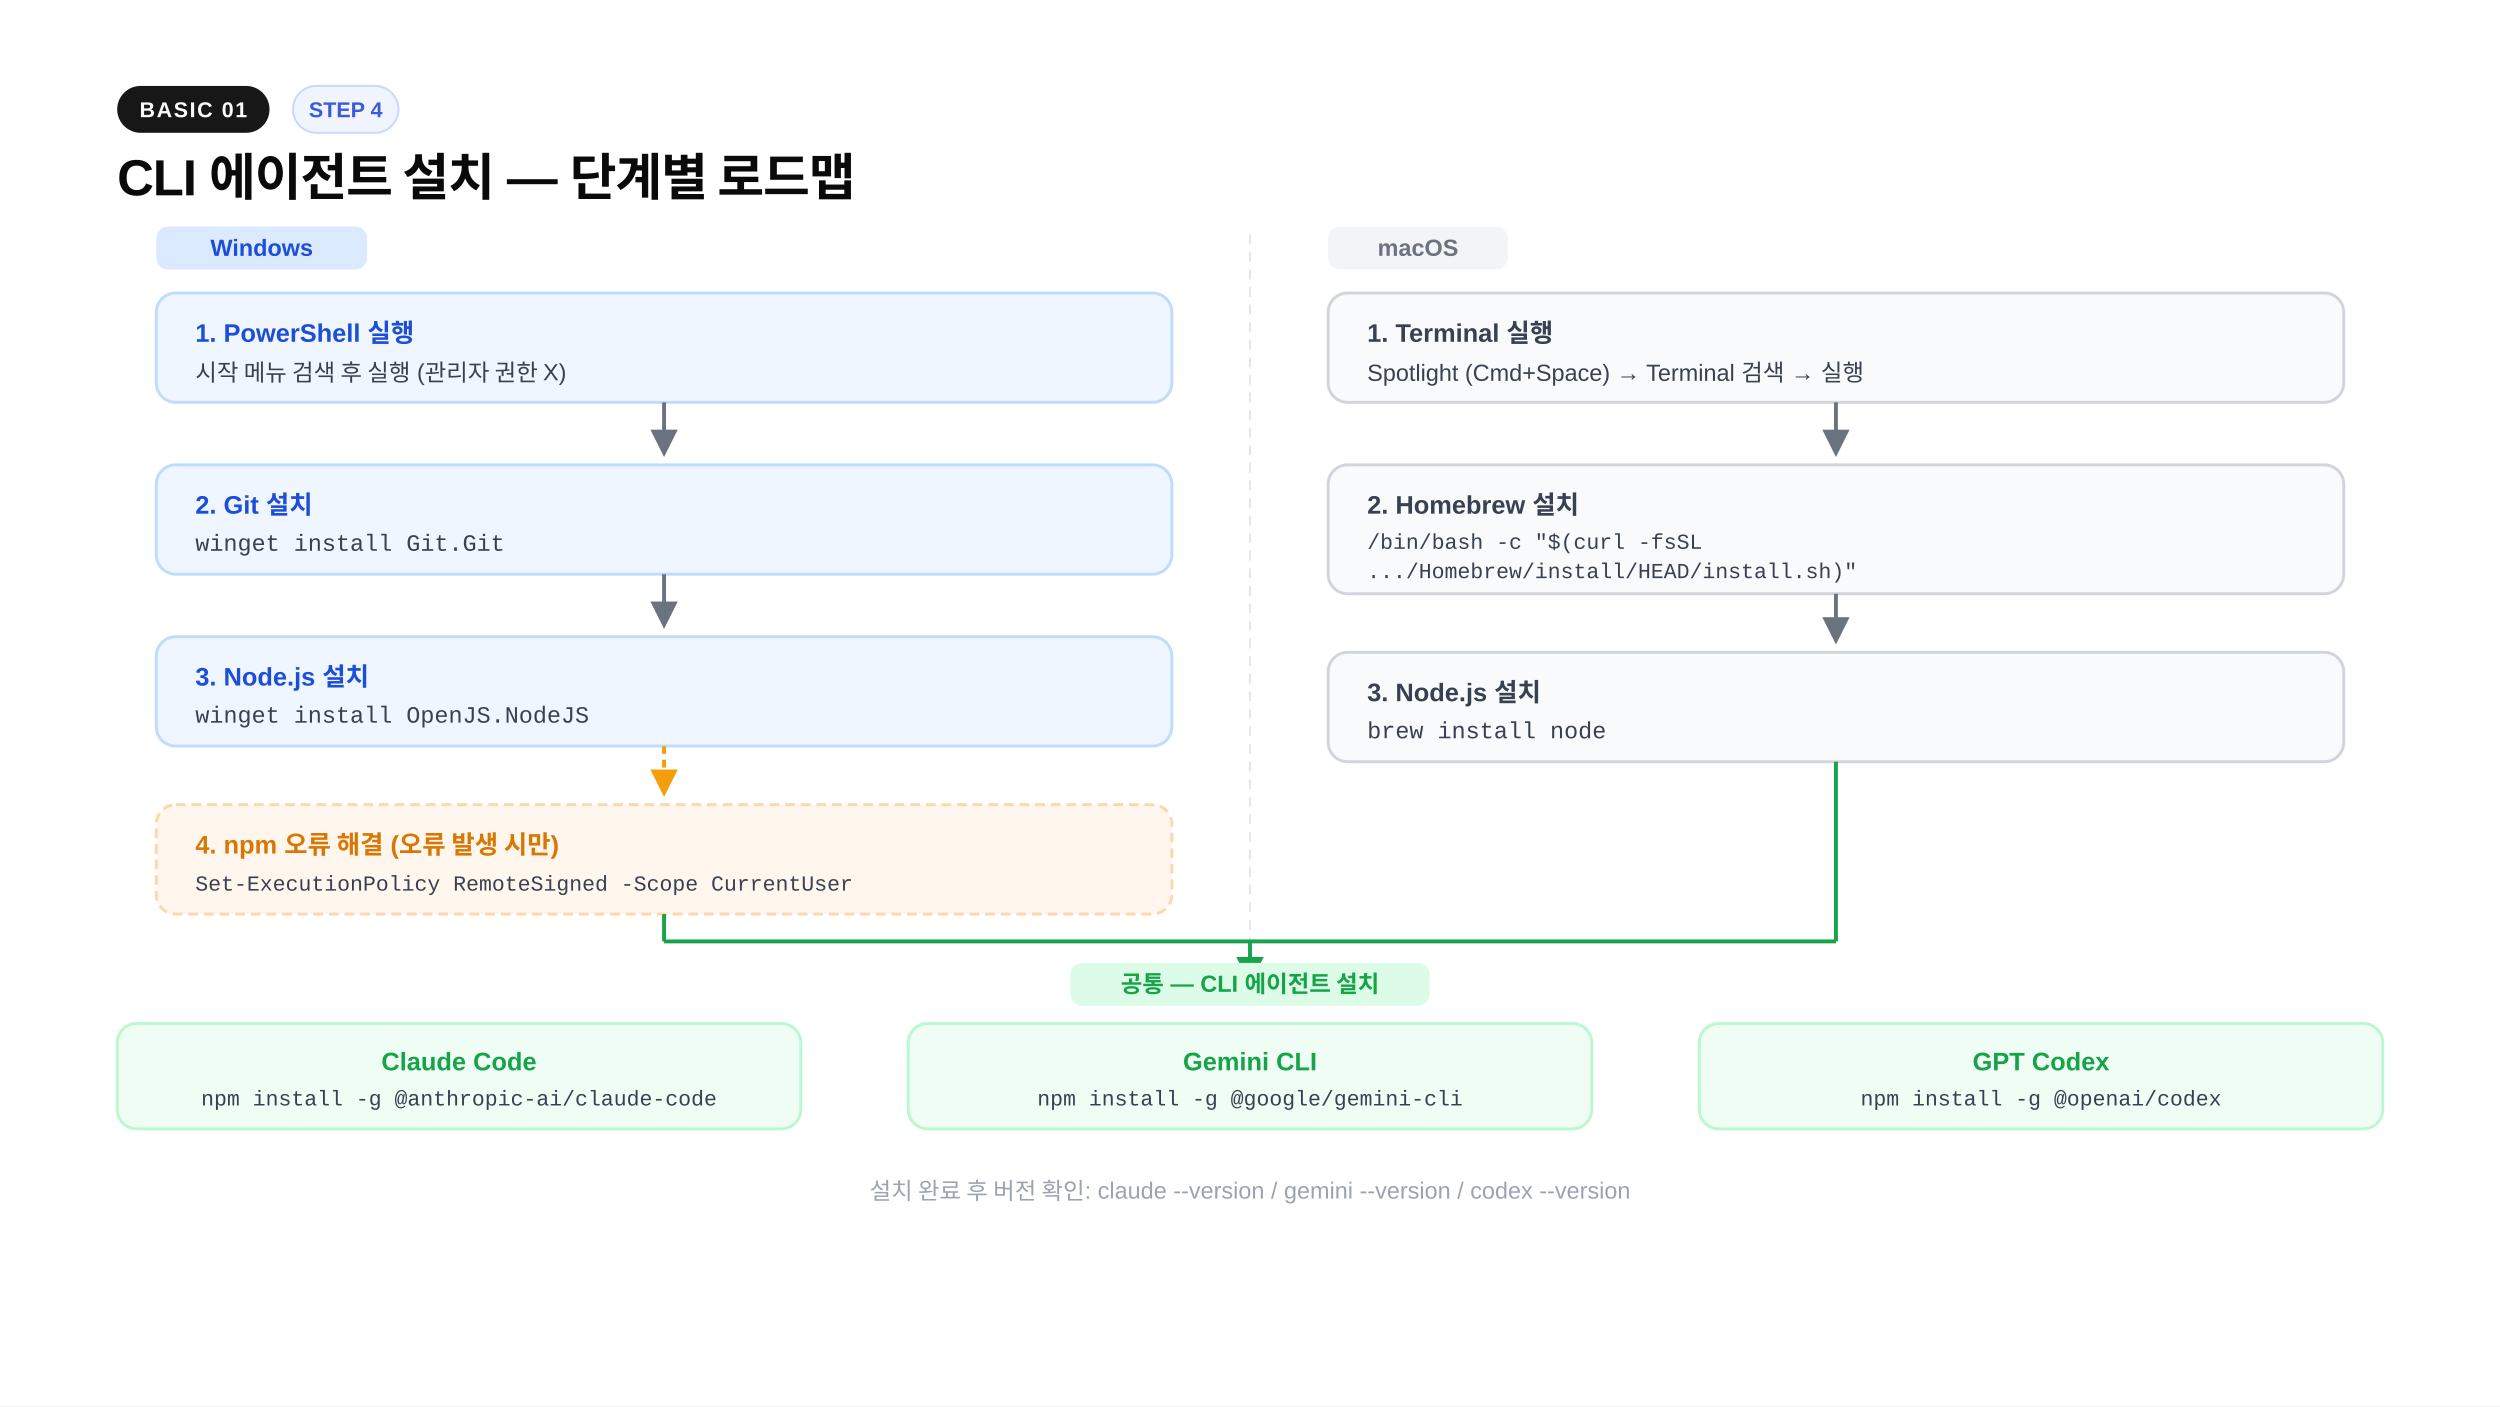
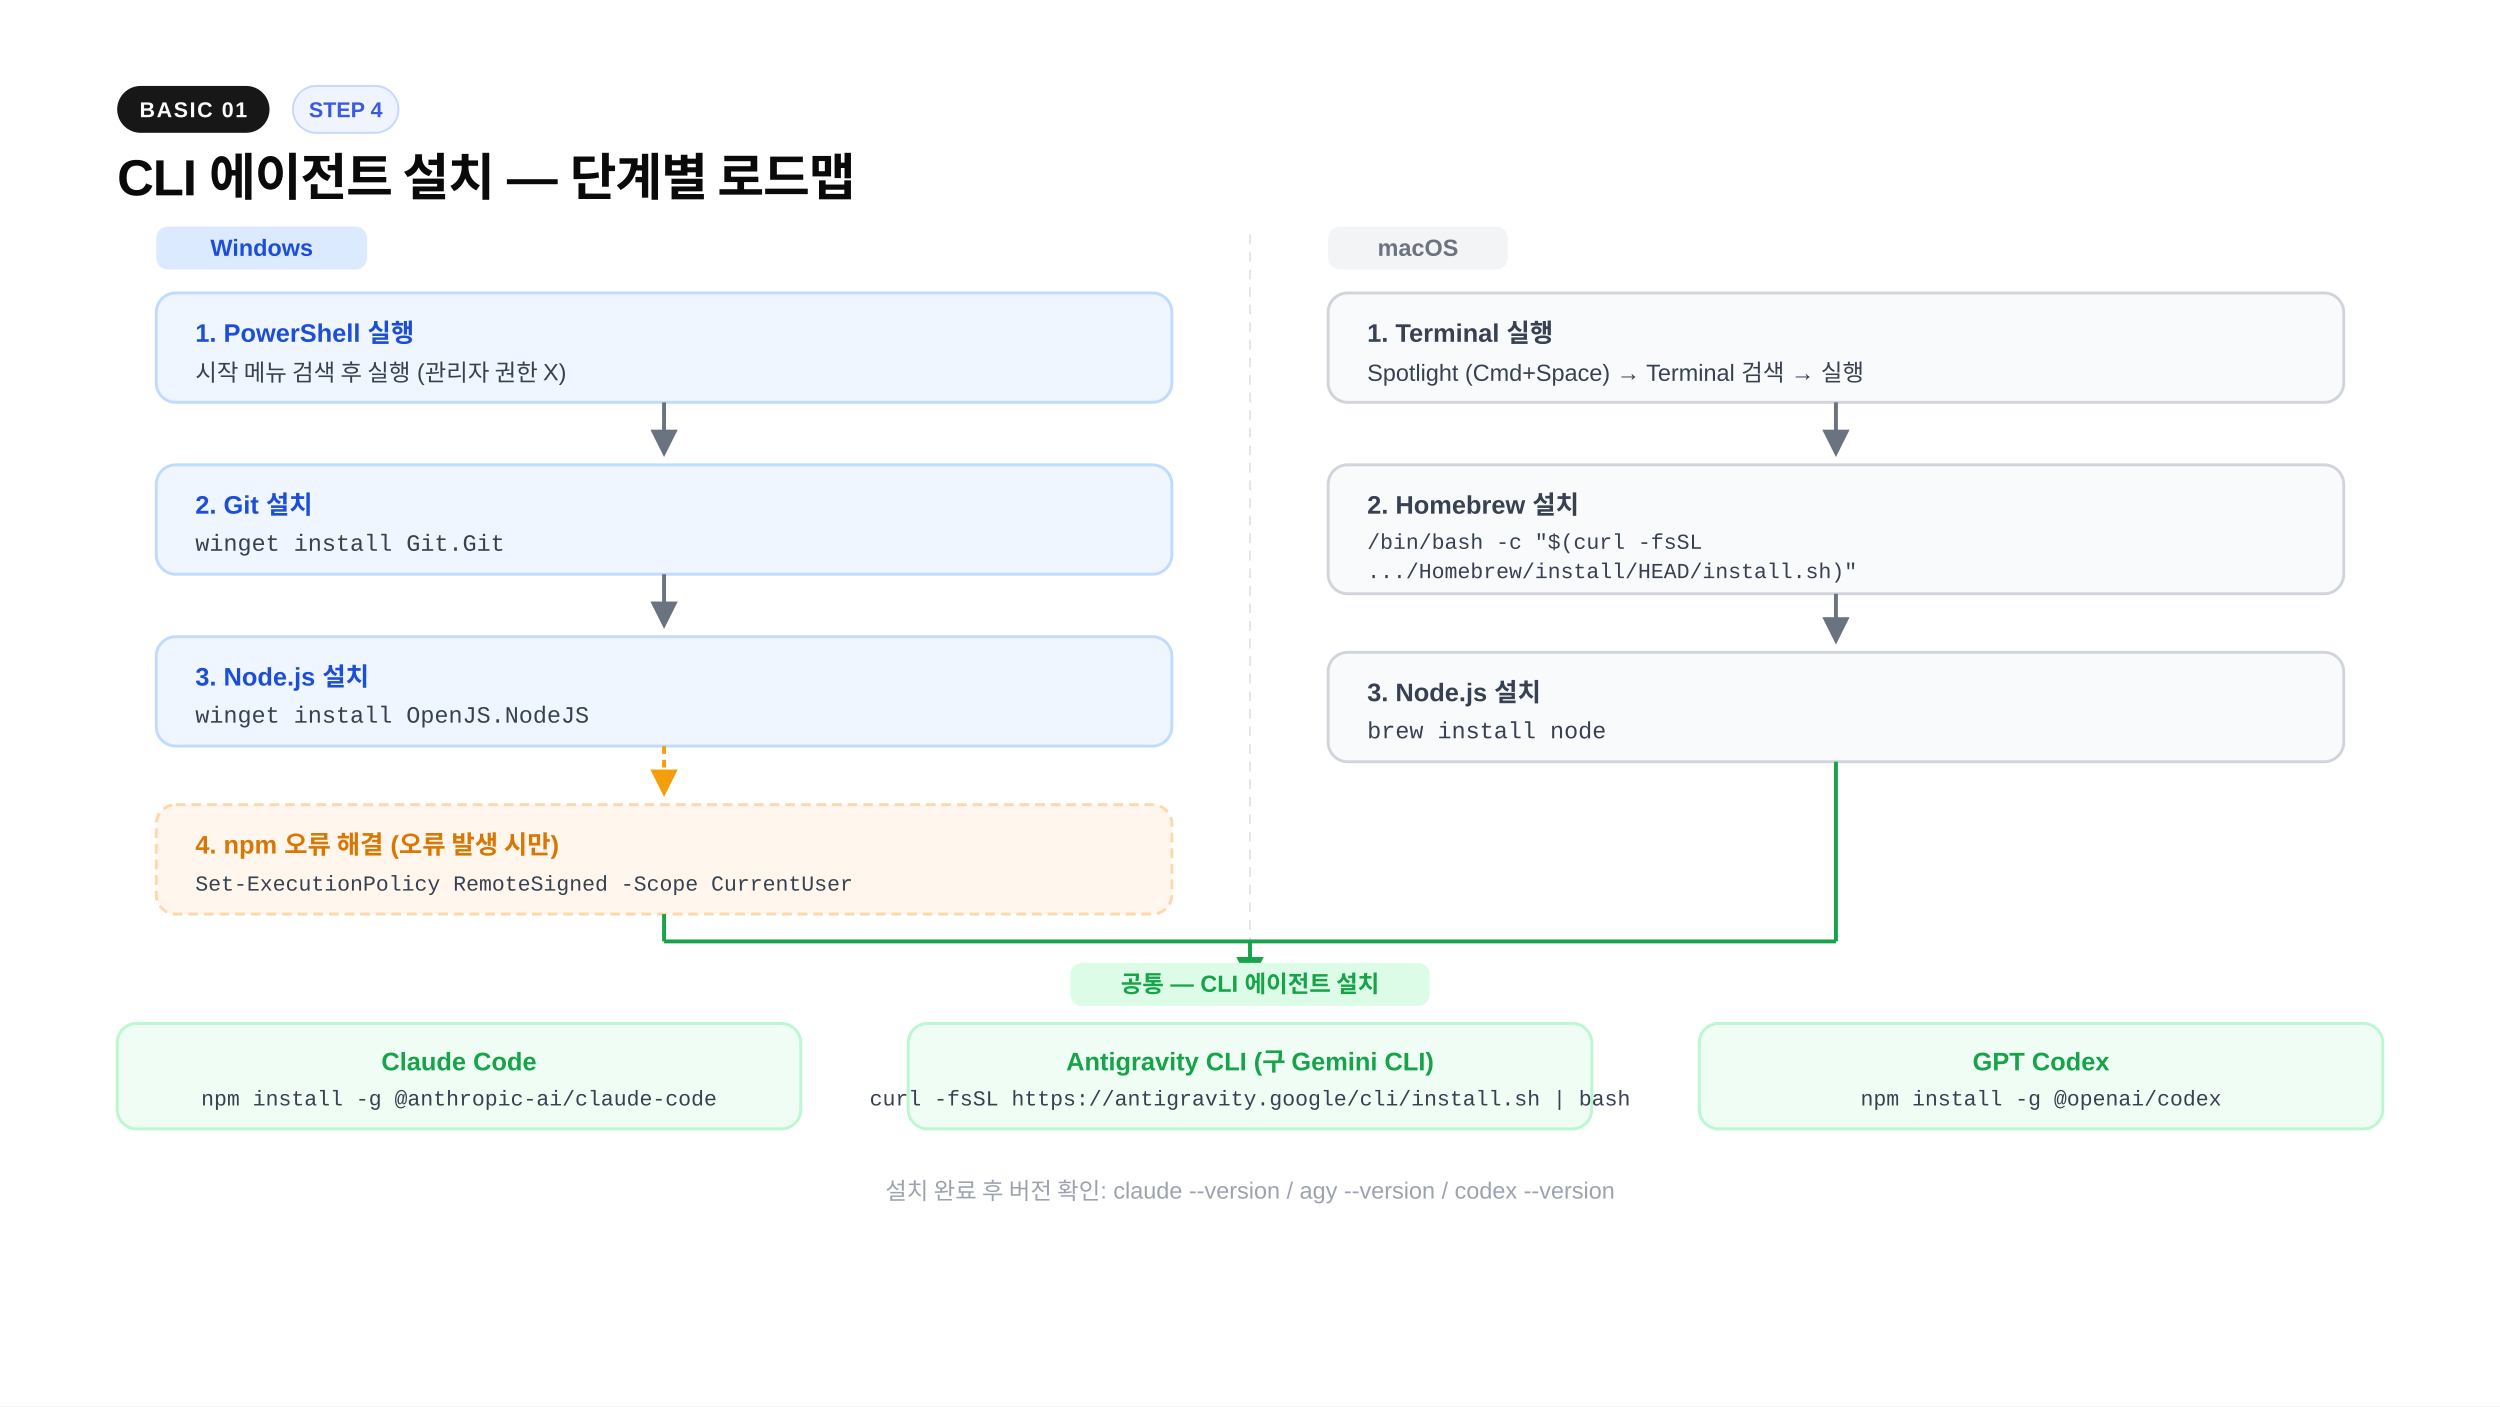
<svg xmlns="http://www.w3.org/2000/svg" width="1280" height="720" viewBox="0 0 1280 720">
  <rect width="1280" height="720" fill="#ffffff" />
  <rect x="60" y="44" width="78" height="24" rx="12" fill="#171717" />
  <text x="99" y="60" text-anchor="middle" font-family="-apple-system,BlinkMacSystemFont,'Segoe UI',Arial,sans-serif" font-size="11" font-weight="600" fill="#fafafa" letter-spacing="0.8">BASIC 01</text>
  <rect x="150" y="44" width="54" height="24" rx="12" fill="#f0f4ff" stroke="#c7d7ff" stroke-width="1" />
  <text x="177" y="60" text-anchor="middle" font-family="-apple-system,BlinkMacSystemFont,'Segoe UI',Arial,sans-serif" font-size="11" font-weight="600" fill="#3b5bdb">STEP 4</text>
  <text x="60" y="100" font-family="-apple-system,BlinkMacSystemFont,'Segoe UI',Arial,sans-serif" font-size="26" font-weight="800" fill="#0a0a0a" letter-spacing="-0.02em">CLI 에이전트 설치 — 단계별 로드맵</text>
  <line x1="640" y1="120" x2="640" y2="486" stroke="#e5e5e5" stroke-width="1" stroke-dasharray="5,4" />
  <rect x="80" y="116" width="108" height="22" rx="6" fill="#dbeafe" />
  <text x="134" y="131" text-anchor="middle" font-family="-apple-system,BlinkMacSystemFont,'Segoe UI',Arial,sans-serif" font-size="12" font-weight="700" fill="#1d4ed8">Windows</text>
  <rect x="680" y="116" width="92" height="22" rx="6" fill="#f3f4f6" />
  <text x="726" y="131" text-anchor="middle" font-family="-apple-system,BlinkMacSystemFont,'Segoe UI',Arial,sans-serif" font-size="12" font-weight="700" fill="#6b7280">macOS</text>
  <rect x="80" y="150" width="520" height="56" rx="10" fill="#eff6ff" stroke="#bfdbfe" stroke-width="1.5" />
  <text x="100" y="175" font-family="-apple-system,BlinkMacSystemFont,'Segoe UI',Arial,sans-serif" font-size="13" font-weight="700" fill="#1d4ed8">1. PowerShell 실행</text>
  <text x="100" y="195" font-family="-apple-system,BlinkMacSystemFont,'Segoe UI',Arial,sans-serif" font-size="12" fill="#374151">시작 메뉴 검색 후 실행 (관리자 권한 X)</text>
  <line x1="340" y1="206" x2="340" y2="226" stroke="#6b7280" stroke-width="2" />
  <polygon points="340,234 333,220 347,220" fill="#6b7280" />
  <rect x="80" y="238" width="520" height="56" rx="10" fill="#eff6ff" stroke="#bfdbfe" stroke-width="1.5" />
  <text x="100" y="263" font-family="-apple-system,BlinkMacSystemFont,'Segoe UI',Arial,sans-serif" font-size="13" font-weight="700" fill="#1d4ed8">2. Git 설치</text>
  <text x="100" y="282" font-family="'Courier New',Courier,monospace" font-size="12" fill="#374151">winget install Git.Git</text>
  <line x1="340" y1="294" x2="340" y2="314" stroke="#6b7280" stroke-width="2" />
  <polygon points="340,322 333,308 347,308" fill="#6b7280" />
  <rect x="80" y="326" width="520" height="56" rx="10" fill="#eff6ff" stroke="#bfdbfe" stroke-width="1.5" />
  <text x="100" y="351" font-family="-apple-system,BlinkMacSystemFont,'Segoe UI',Arial,sans-serif" font-size="13" font-weight="700" fill="#1d4ed8">3. Node.js 설치</text>
  <text x="100" y="370" font-family="'Courier New',Courier,monospace" font-size="12" fill="#374151">winget install OpenJS.NodeJS</text>
  <line x1="340" y1="382" x2="340" y2="400" stroke="#f59e0b" stroke-width="2" stroke-dasharray="4,3" />
  <polygon points="340,408 333,394 347,394" fill="#f59e0b" />
  <rect x="80" y="412" width="520" height="56" rx="10" fill="#fff7ed" stroke="#fed7aa" stroke-width="1.5" stroke-dasharray="5,3" />
  <text x="100" y="437" font-family="-apple-system,BlinkMacSystemFont,'Segoe UI',Arial,sans-serif" font-size="13" font-weight="700" fill="#d97706">4. npm 오류 해결 (오류 발생 시만)</text>
  <text x="100" y="456" font-family="'Courier New',Courier,monospace" font-size="11" fill="#374151">Set-ExecutionPolicy RemoteSigned -Scope CurrentUser</text>
  <rect x="680" y="150" width="520" height="56" rx="10" fill="#f9fafb" stroke="#d1d5db" stroke-width="1.5" />
  <text x="700" y="175" font-family="-apple-system,BlinkMacSystemFont,'Segoe UI',Arial,sans-serif" font-size="13" font-weight="700" fill="#374151">1. Terminal 실행</text>
  <text x="700" y="195" font-family="-apple-system,BlinkMacSystemFont,'Segoe UI',Arial,sans-serif" font-size="12" fill="#374151">Spotlight (Cmd+Space) → Terminal 검색 → 실행</text>
  <line x1="940" y1="206" x2="940" y2="226" stroke="#6b7280" stroke-width="2" />
  <polygon points="940,234 933,220 947,220" fill="#6b7280" />
  <rect x="680" y="238" width="520" height="66" rx="10" fill="#f9fafb" stroke="#d1d5db" stroke-width="1.5" />
  <text x="700" y="263" font-family="-apple-system,BlinkMacSystemFont,'Segoe UI',Arial,sans-serif" font-size="13" font-weight="700" fill="#374151">2. Homebrew 설치</text>
  <text x="700" y="281" font-family="'Courier New',Courier,monospace" font-size="11" fill="#374151">/bin/bash -c "$(curl -fsSL</text>
  <text x="700" y="296" font-family="'Courier New',Courier,monospace" font-size="11" fill="#374151">  .../Homebrew/install/HEAD/install.sh)"</text>
  <line x1="940" y1="304" x2="940" y2="322" stroke="#6b7280" stroke-width="2" />
  <polygon points="940,330 933,316 947,316" fill="#6b7280" />
  <rect x="680" y="334" width="520" height="56" rx="10" fill="#f9fafb" stroke="#d1d5db" stroke-width="1.5" />
  <text x="700" y="359" font-family="-apple-system,BlinkMacSystemFont,'Segoe UI',Arial,sans-serif" font-size="13" font-weight="700" fill="#374151">3. Node.js 설치</text>
  <text x="700" y="378" font-family="'Courier New',Courier,monospace" font-size="12" fill="#374151">brew install node</text>
  <line x1="340" y1="468" x2="340" y2="482" stroke="#16a34a" stroke-width="2" />
  <line x1="340" y1="482" x2="640" y2="482" stroke="#16a34a" stroke-width="2" />
  <line x1="940" y1="390" x2="940" y2="482" stroke="#16a34a" stroke-width="2" />
  <line x1="640" y1="482" x2="940" y2="482" stroke="#16a34a" stroke-width="2" />
  <line x1="640" y1="482" x2="640" y2="496" stroke="#16a34a" stroke-width="2" />
  <polygon points="640,504 633,490 647,490" fill="#16a34a" />
  <rect x="548" y="493" width="184" height="22" rx="6" fill="#dcfce7" />
  <text x="640" y="508" text-anchor="middle" font-family="-apple-system,BlinkMacSystemFont,'Segoe UI',Arial,sans-serif" font-size="12" font-weight="700" fill="#16a34a">공통 — CLI 에이전트 설치</text>
  <rect x="60" y="524" width="350" height="54" rx="10" fill="#f0fdf4" stroke="#bbf7d0" stroke-width="1.5" />
  <text x="235" y="548" text-anchor="middle" font-family="-apple-system,BlinkMacSystemFont,'Segoe UI',Arial,sans-serif" font-size="13" font-weight="700" fill="#16a34a">Claude Code</text>
  <text x="235" y="566" text-anchor="middle" font-family="'Courier New',Courier,monospace" font-size="11" fill="#374151">npm install -g @anthropic-ai/claude-code</text>
  <rect x="465" y="524" width="350" height="54" rx="10" fill="#f0fdf4" stroke="#bbf7d0" stroke-width="1.5" />
-   <text x="640" y="548" text-anchor="middle" font-family="-apple-system,BlinkMacSystemFont,'Segoe UI',Arial,sans-serif" font-size="13" font-weight="700" fill="#16a34a">Gemini CLI</text>
-   <text x="640" y="566" text-anchor="middle" font-family="'Courier New',Courier,monospace" font-size="11" fill="#374151">npm install -g @google/gemini-cli</text>
+   <text x="640" y="548" text-anchor="middle" font-family="-apple-system,BlinkMacSystemFont,'Segoe UI',Arial,sans-serif" font-size="13" font-weight="700" fill="#16a34a">Antigravity CLI (구 Gemini CLI)</text>
+   <text x="640" y="566" text-anchor="middle" font-family="'Courier New',Courier,monospace" font-size="11" fill="#374151">curl -fsSL https://antigravity.google/cli/install.sh | bash</text>
  <rect x="870" y="524" width="350" height="54" rx="10" fill="#f0fdf4" stroke="#bbf7d0" stroke-width="1.5" />
  <text x="1045" y="548" text-anchor="middle" font-family="-apple-system,BlinkMacSystemFont,'Segoe UI',Arial,sans-serif" font-size="13" font-weight="700" fill="#16a34a">GPT Codex</text>
  <text x="1045" y="566" text-anchor="middle" font-family="'Courier New',Courier,monospace" font-size="11" fill="#374151">npm install -g @openai/codex</text>
-   <text x="640" y="614" text-anchor="middle" font-family="-apple-system,BlinkMacSystemFont,'Segoe UI',Arial,sans-serif" font-size="12" fill="#9ca3af">설치 완료 후 버전 확인: claude --version / gemini --version / codex --version</text>
+   <text x="640" y="614" text-anchor="middle" font-family="-apple-system,BlinkMacSystemFont,'Segoe UI',Arial,sans-serif" font-size="12" fill="#9ca3af">설치 완료 후 버전 확인: claude --version / agy --version / codex --version</text>
</svg>
